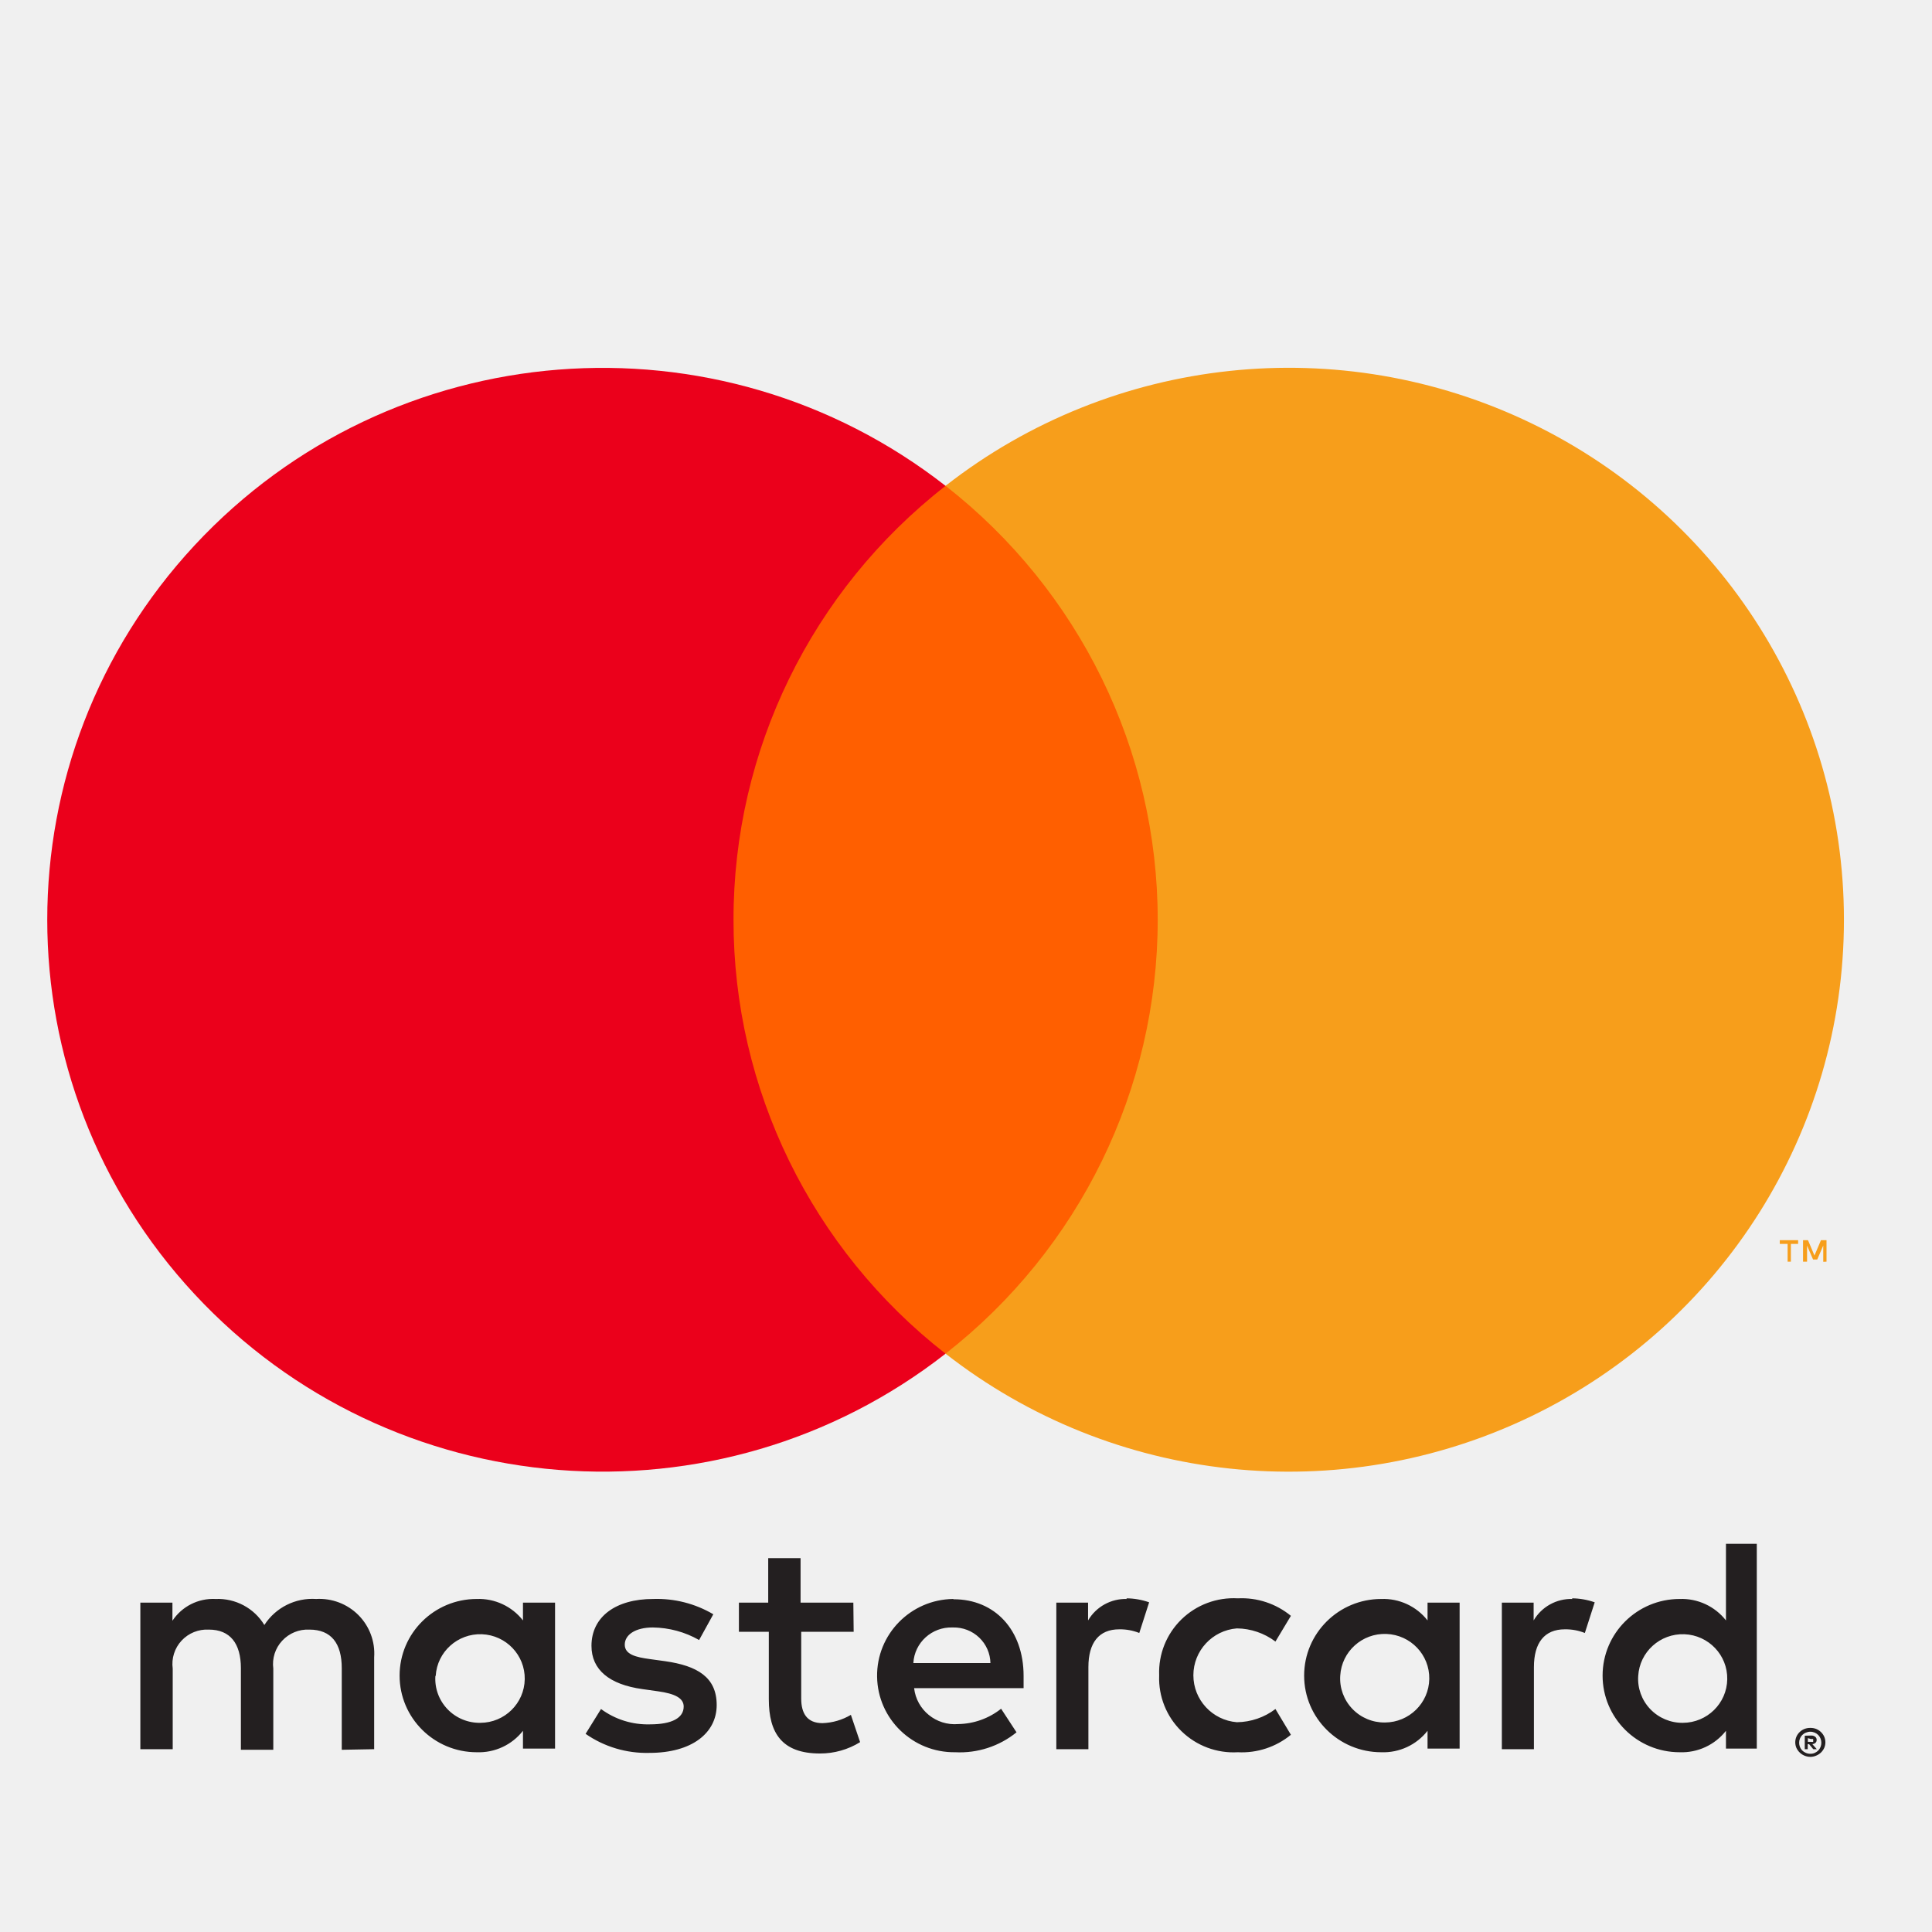
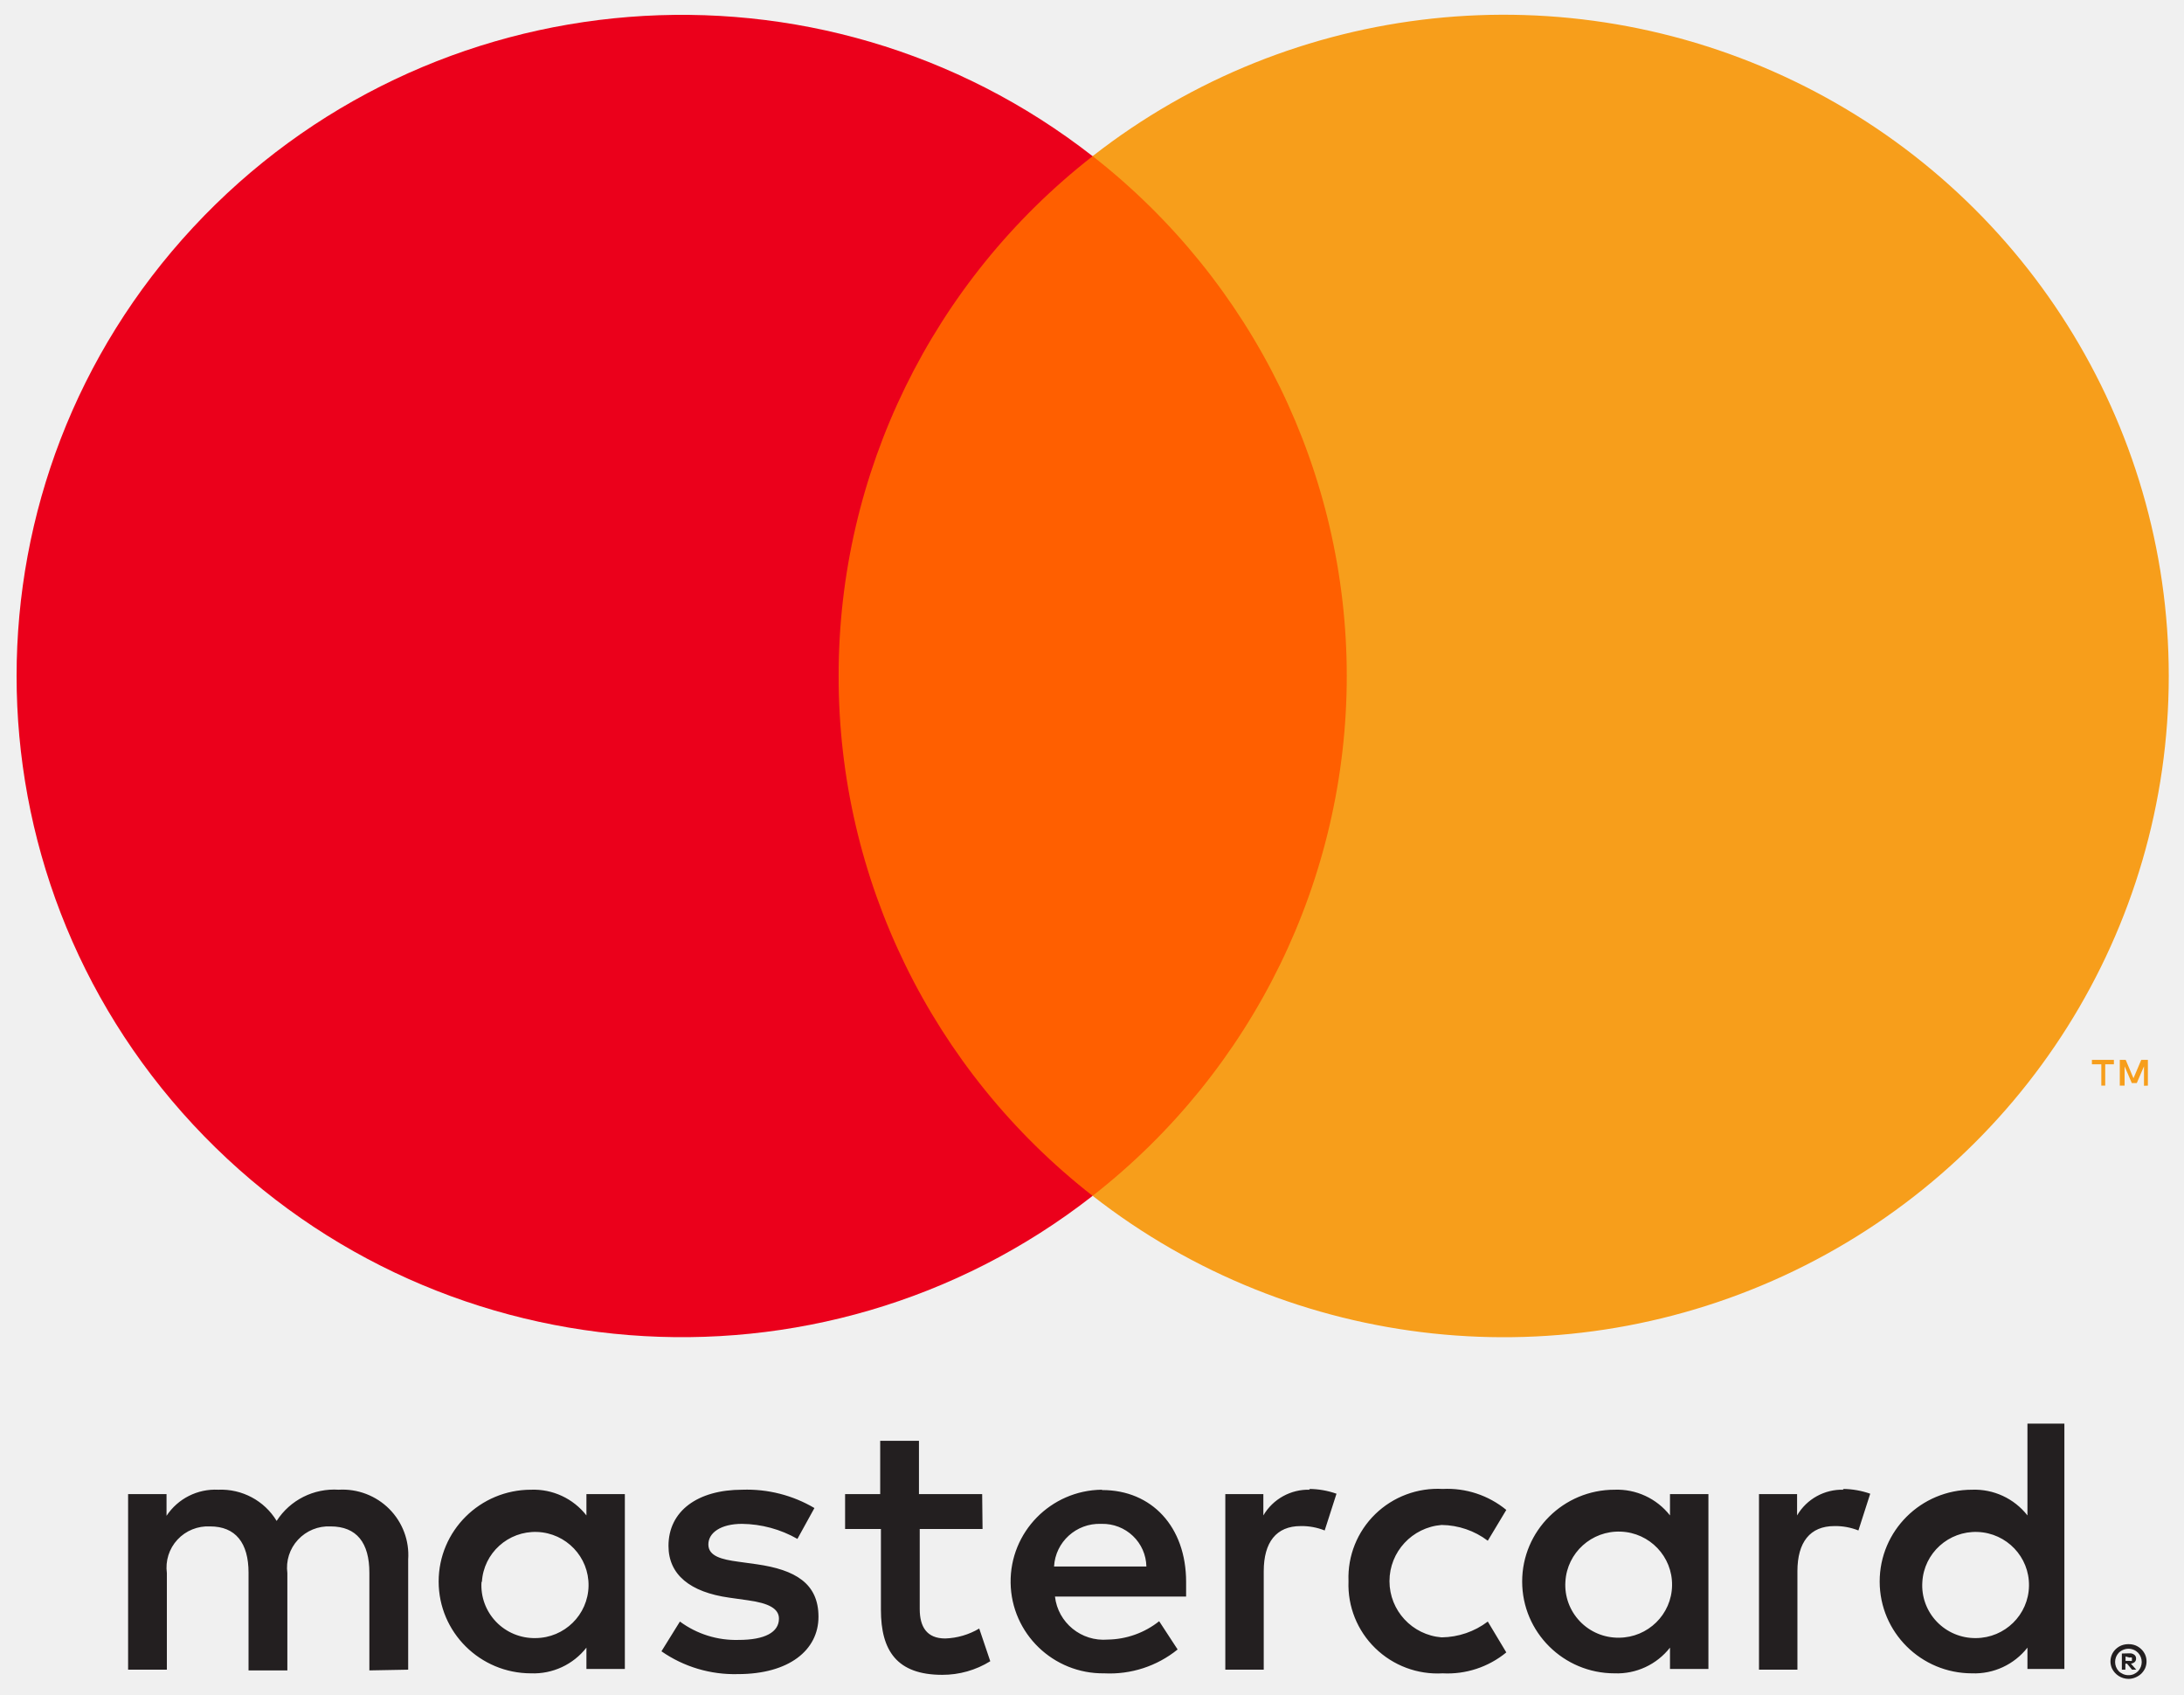
- <svg xmlns="http://www.w3.org/2000/svg" width="48" height="48" viewBox="0 0 48 48" fill="none">
+ <svg xmlns="http://www.w3.org/2000/svg" width="45.298" height="35.136" viewBox="0.83 8.832 45.298 35.136" fill="none">
  <g clip-path="url(#clip0_3620_13499)">
    <path d="M9.296 43.458V41.173C9.323 40.784 9.18 40.403 8.905 40.126C8.629 39.849 8.246 39.703 7.855 39.726C7.339 39.692 6.846 39.94 6.568 40.373C6.314 39.953 5.849 39.705 5.357 39.726C4.928 39.704 4.52 39.91 4.284 40.267V39.817H3.487V43.458H4.291V41.455C4.257 41.203 4.337 40.948 4.511 40.761C4.684 40.574 4.933 40.474 5.188 40.487C5.717 40.487 5.985 40.83 5.985 41.447V43.473H6.79V41.455C6.757 41.203 6.837 40.95 7.011 40.763C7.184 40.576 7.431 40.475 7.686 40.487C8.231 40.487 8.491 40.83 8.491 41.447V43.473L9.296 43.458ZM21.201 39.817H19.89V38.712H19.086V39.817H18.358V40.541H19.101V42.217C19.101 43.062 19.431 43.565 20.373 43.565C20.725 43.566 21.071 43.468 21.369 43.283L21.14 42.605C20.926 42.732 20.683 42.803 20.435 42.811C20.051 42.811 19.906 42.567 19.906 42.201V40.541H21.209L21.201 39.817ZM27.998 39.726C27.603 39.714 27.232 39.919 27.033 40.259V39.817H26.244V43.458H27.041V41.417C27.041 40.815 27.301 40.48 27.807 40.48C27.977 40.477 28.147 40.508 28.305 40.571L28.55 39.809C28.368 39.745 28.176 39.711 27.983 39.71L27.998 39.726ZM17.722 40.106C17.271 39.84 16.752 39.708 16.227 39.726C15.3 39.726 14.695 40.167 14.695 40.891C14.695 41.485 15.139 41.851 15.959 41.965L16.342 42.019C16.779 42.079 16.986 42.194 16.986 42.399C16.986 42.681 16.695 42.841 16.151 42.841C15.713 42.854 15.284 42.72 14.932 42.46L14.549 43.077C15.013 43.4 15.569 43.565 16.135 43.55C17.193 43.55 17.806 43.054 17.806 42.361C17.806 41.668 17.323 41.386 16.526 41.272L16.143 41.219C15.798 41.173 15.522 41.104 15.522 40.861C15.522 40.617 15.783 40.434 16.22 40.434C16.623 40.439 17.019 40.546 17.369 40.746L17.722 40.106ZM39.068 39.726C38.672 39.714 38.302 39.919 38.103 40.259V39.817H37.313V43.458H38.11V41.417C38.11 40.815 38.371 40.48 38.877 40.48C39.047 40.477 39.217 40.508 39.375 40.571L39.62 39.809C39.438 39.745 39.246 39.711 39.053 39.71L39.068 39.726ZM28.799 41.63C28.78 42.147 28.981 42.649 29.353 43.011C29.725 43.374 30.233 43.564 30.753 43.534C31.232 43.559 31.702 43.404 32.072 43.1L31.688 42.46C31.413 42.669 31.077 42.784 30.73 42.788C30.12 42.739 29.649 42.232 29.649 41.622C29.649 41.013 30.12 40.506 30.73 40.457C31.077 40.461 31.413 40.576 31.688 40.784L32.072 40.145C31.702 39.841 31.232 39.686 30.753 39.71C30.233 39.681 29.725 39.871 29.353 40.233C28.981 40.596 28.78 41.097 28.799 41.615V41.63ZM36.264 41.63V39.817H35.467V40.259C35.192 39.908 34.764 39.709 34.317 39.726C33.259 39.726 32.401 40.578 32.401 41.63C32.401 42.682 33.259 43.534 34.317 43.534C34.764 43.551 35.192 43.352 35.467 43.001V43.443H36.264V41.63ZM33.298 41.63C33.333 41.032 33.843 40.572 34.445 40.595C35.047 40.617 35.52 41.114 35.51 41.712C35.501 42.311 35.011 42.792 34.409 42.795C34.102 42.799 33.808 42.676 33.597 42.454C33.386 42.233 33.277 41.934 33.298 41.63ZM23.68 39.726C22.622 39.74 21.776 40.605 21.791 41.657C21.806 42.708 22.676 43.549 23.734 43.534C24.285 43.562 24.827 43.386 25.255 43.039L24.872 42.453C24.569 42.694 24.194 42.828 23.806 42.834C23.259 42.88 22.773 42.485 22.711 41.942H25.431C25.431 41.843 25.431 41.744 25.431 41.638C25.431 40.495 24.718 39.733 23.692 39.733L23.68 39.726ZM23.68 40.434C23.921 40.429 24.154 40.519 24.328 40.685C24.502 40.851 24.602 41.078 24.607 41.318H22.692C22.72 40.809 23.153 40.417 23.665 40.434H23.68ZM43.647 41.638V38.355H42.881V40.259C42.606 39.908 42.178 39.709 41.731 39.726C40.673 39.726 39.816 40.578 39.816 41.63C39.816 42.682 40.673 43.534 41.731 43.534C42.178 43.551 42.606 43.352 42.881 43.001V43.443H43.647V41.638ZM44.977 42.929C45.027 42.928 45.076 42.937 45.123 42.955C45.166 42.973 45.207 42.999 45.241 43.032C45.275 43.064 45.302 43.103 45.322 43.146C45.361 43.236 45.361 43.338 45.322 43.428C45.302 43.47 45.275 43.509 45.241 43.542C45.207 43.574 45.166 43.6 45.123 43.618C45.077 43.638 45.027 43.649 44.977 43.649C44.829 43.648 44.694 43.561 44.632 43.428C44.593 43.338 44.593 43.236 44.632 43.146C44.651 43.103 44.679 43.064 44.712 43.032C44.747 42.999 44.787 42.973 44.831 42.955C44.881 42.936 44.935 42.927 44.988 42.929H44.977ZM44.977 43.572C45.015 43.573 45.053 43.565 45.088 43.55C45.121 43.535 45.151 43.514 45.176 43.489C45.276 43.381 45.276 43.215 45.176 43.108C45.151 43.082 45.121 43.061 45.088 43.047C45.053 43.032 45.015 43.024 44.977 43.024C44.939 43.024 44.901 43.032 44.866 43.047C44.831 43.061 44.8 43.082 44.774 43.108C44.674 43.215 44.674 43.381 44.774 43.489C44.8 43.515 44.831 43.535 44.866 43.55C44.904 43.566 44.946 43.574 44.988 43.572H44.977ZM45 43.119C45.036 43.117 45.071 43.128 45.099 43.15C45.123 43.169 45.136 43.199 45.134 43.23C45.135 43.255 45.125 43.28 45.107 43.298C45.085 43.318 45.057 43.33 45.027 43.333L45.138 43.458H45.05L44.946 43.333H44.912V43.458H44.839V43.123L45 43.119ZM44.916 43.184V43.275H45C45.015 43.28 45.031 43.28 45.046 43.275C45.051 43.265 45.051 43.252 45.046 43.241C45.051 43.23 45.051 43.218 45.046 43.207C45.031 43.202 45.015 43.202 45 43.207L44.916 43.184ZM40.701 41.638C40.736 41.04 41.246 40.58 41.848 40.602C42.45 40.625 42.923 41.121 42.913 41.72C42.904 42.319 42.414 42.8 41.812 42.803C41.505 42.807 41.211 42.683 41 42.462C40.789 42.241 40.68 41.942 40.701 41.638ZM13.79 41.638V39.817H12.993V40.259C12.719 39.908 12.291 39.709 11.844 39.726C10.786 39.726 9.928 40.578 9.928 41.63C9.928 42.682 10.786 43.534 11.844 43.534C12.291 43.551 12.719 43.352 12.993 43.001V43.443H13.79V41.638ZM10.825 41.638C10.86 41.04 11.37 40.58 11.972 40.602C12.573 40.625 13.047 41.121 13.037 41.72C13.027 42.319 12.538 42.8 11.936 42.803C11.628 42.809 11.331 42.686 11.119 42.465C10.906 42.243 10.796 41.943 10.817 41.638H10.825Z" fill="#231F20" />
    <path d="M29.527 12.07H17.457V33.631H29.527V12.07Z" fill="#FF5F00" />
    <path d="M18.224 22.853C18.219 18.645 20.162 14.669 23.492 12.071C17.836 7.653 9.715 8.296 4.834 13.549C-0.046 18.802 -0.046 26.901 4.834 32.153C9.715 37.406 17.836 38.05 23.492 33.632C20.163 31.034 18.22 27.06 18.224 22.853Z" fill="#EB001B" />
    <path d="M45.812 22.853C45.812 28.102 42.796 32.891 38.046 35.185C33.295 37.479 27.644 36.876 23.492 33.631C26.82 31.032 28.763 27.058 28.763 22.851C28.763 18.644 26.82 14.67 23.492 12.07C27.644 8.826 33.295 8.222 38.046 10.516C42.796 12.81 45.812 17.599 45.812 22.849V22.853Z" fill="#F79E1B" />
    <path d="M44.494 31.346V30.904H44.674V30.812H44.218V30.904H44.413V31.346H44.494ZM45.379 31.346V30.812H45.241L45.08 31.193L44.919 30.812H44.796V31.346H44.896V30.946L45.045 31.292H45.149L45.298 30.946V31.349L45.379 31.346Z" fill="#F79E1B" />
  </g>
  <defs>
    <clipPath id="clip0_3620_13499">
      <rect width="46" height="34.735" fill="white" transform="translate(1 9)" />
    </clipPath>
  </defs>
</svg>
